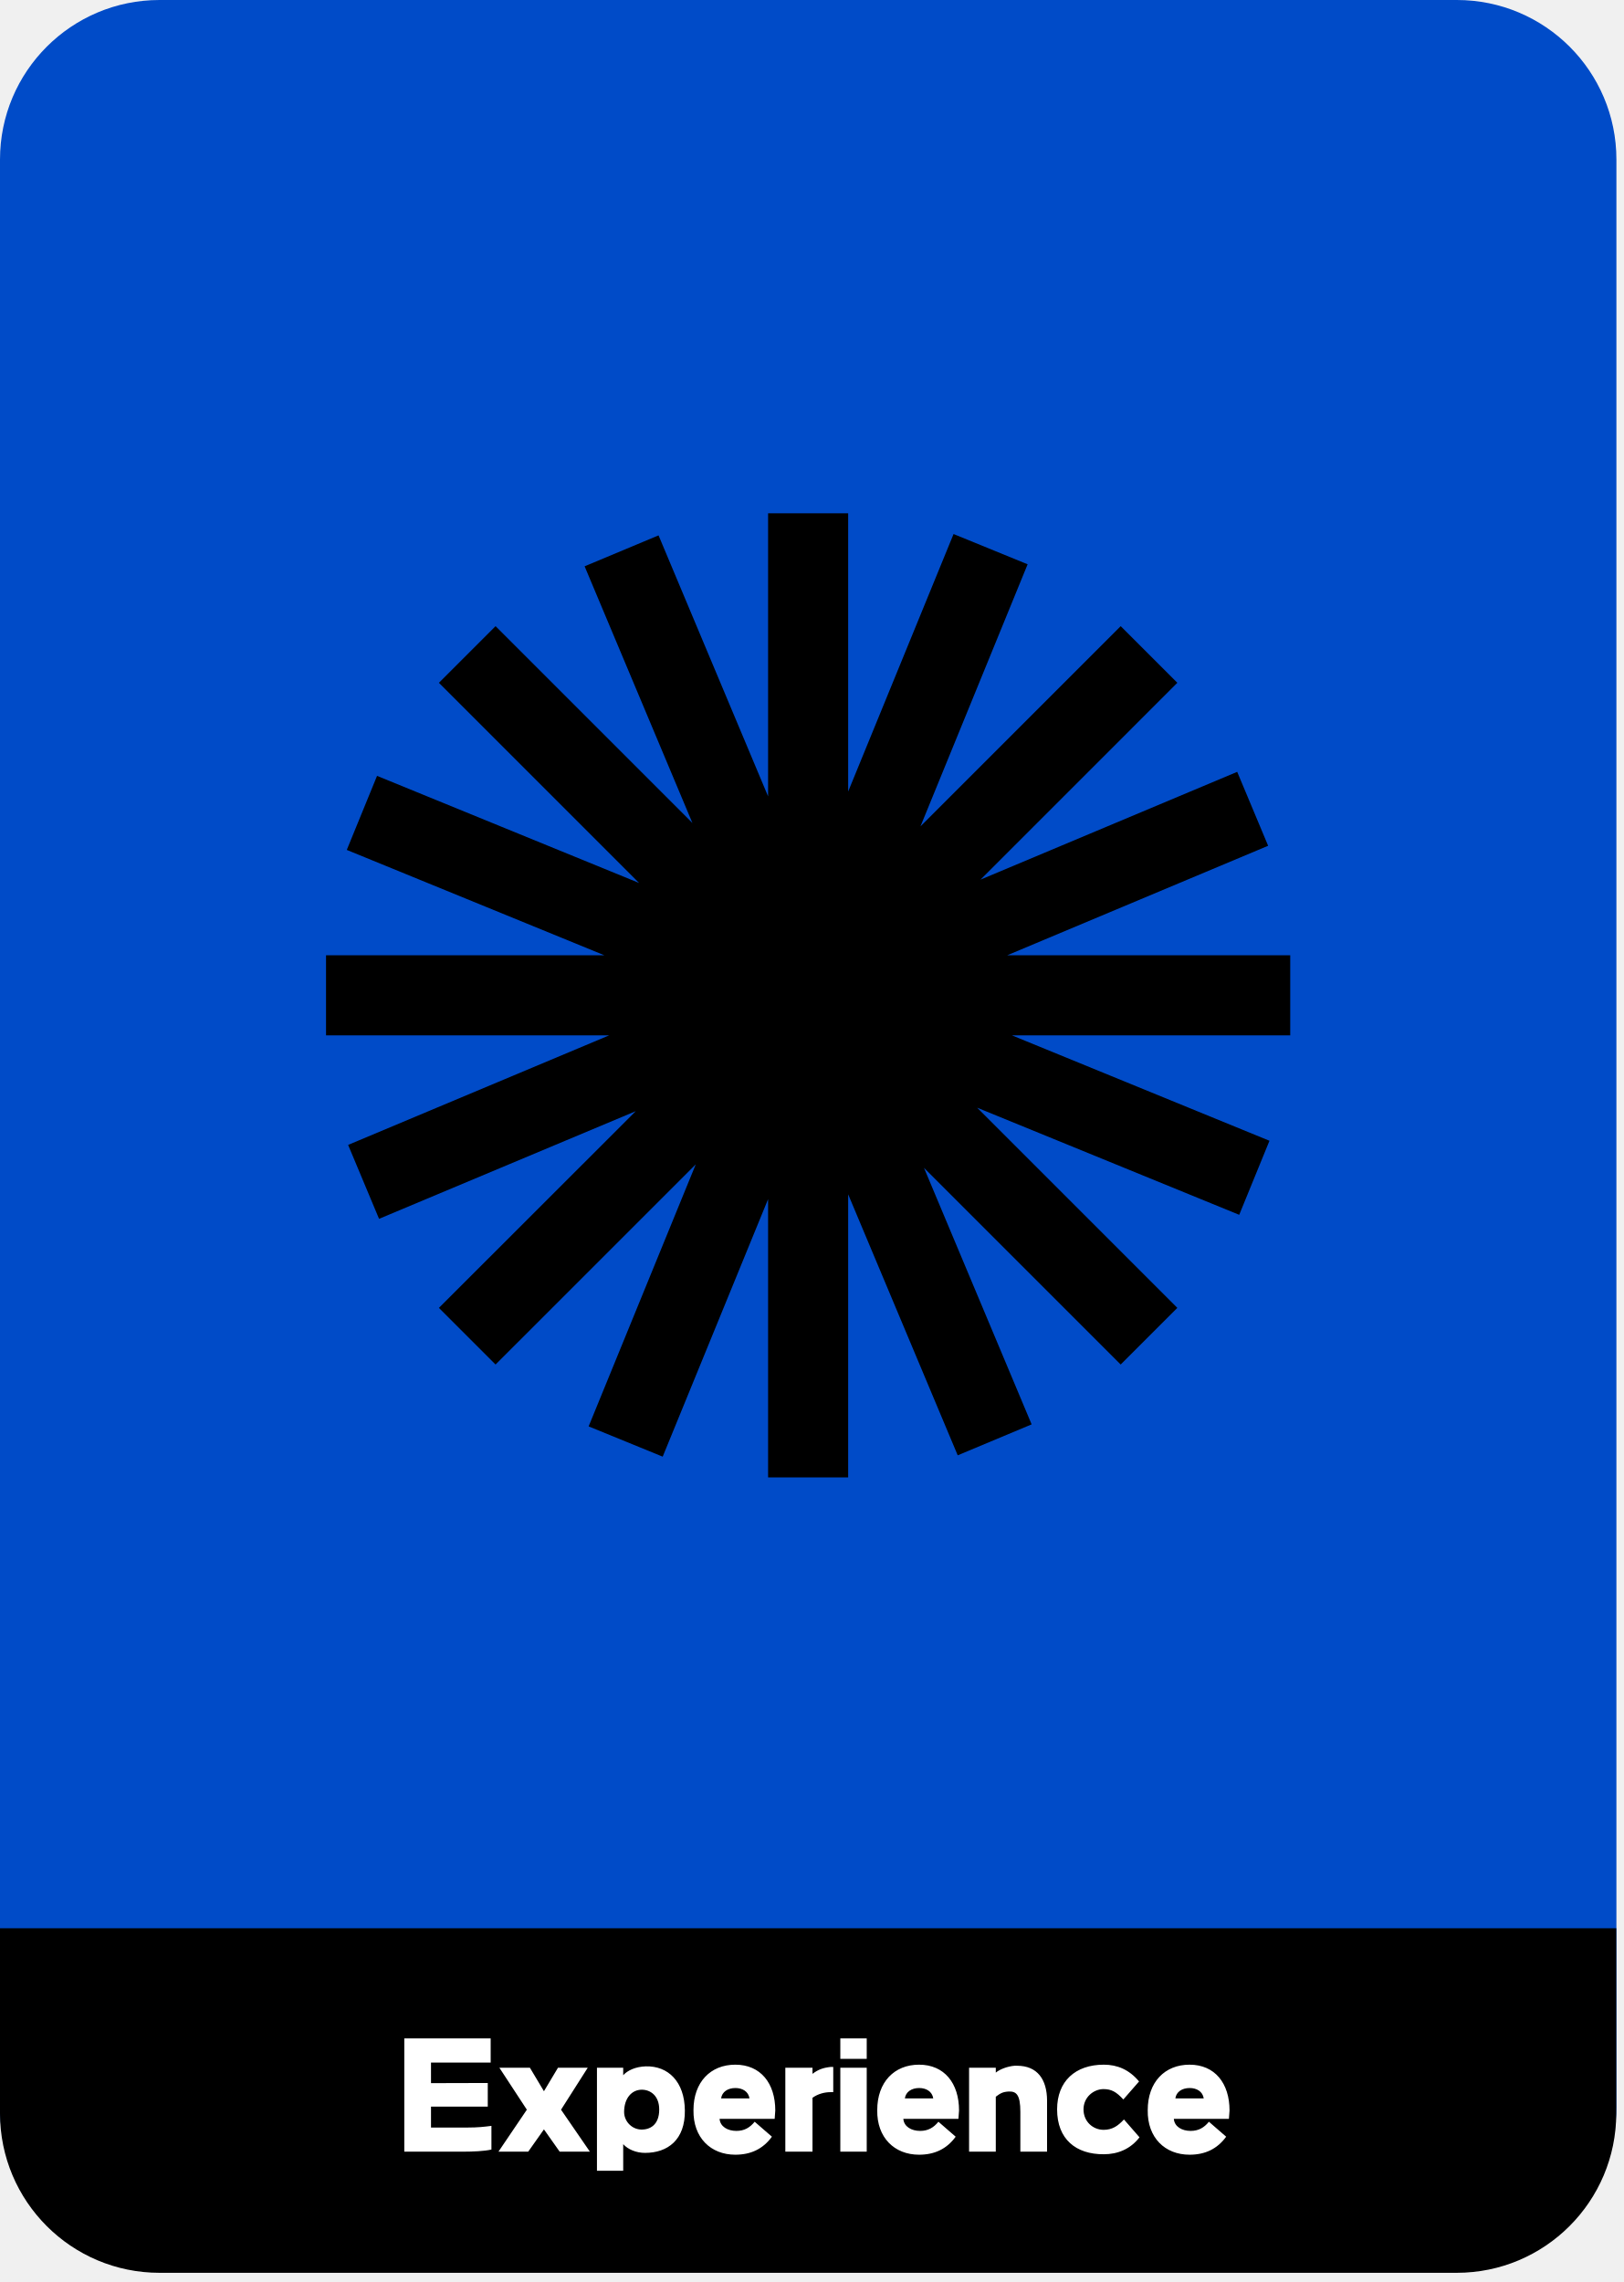
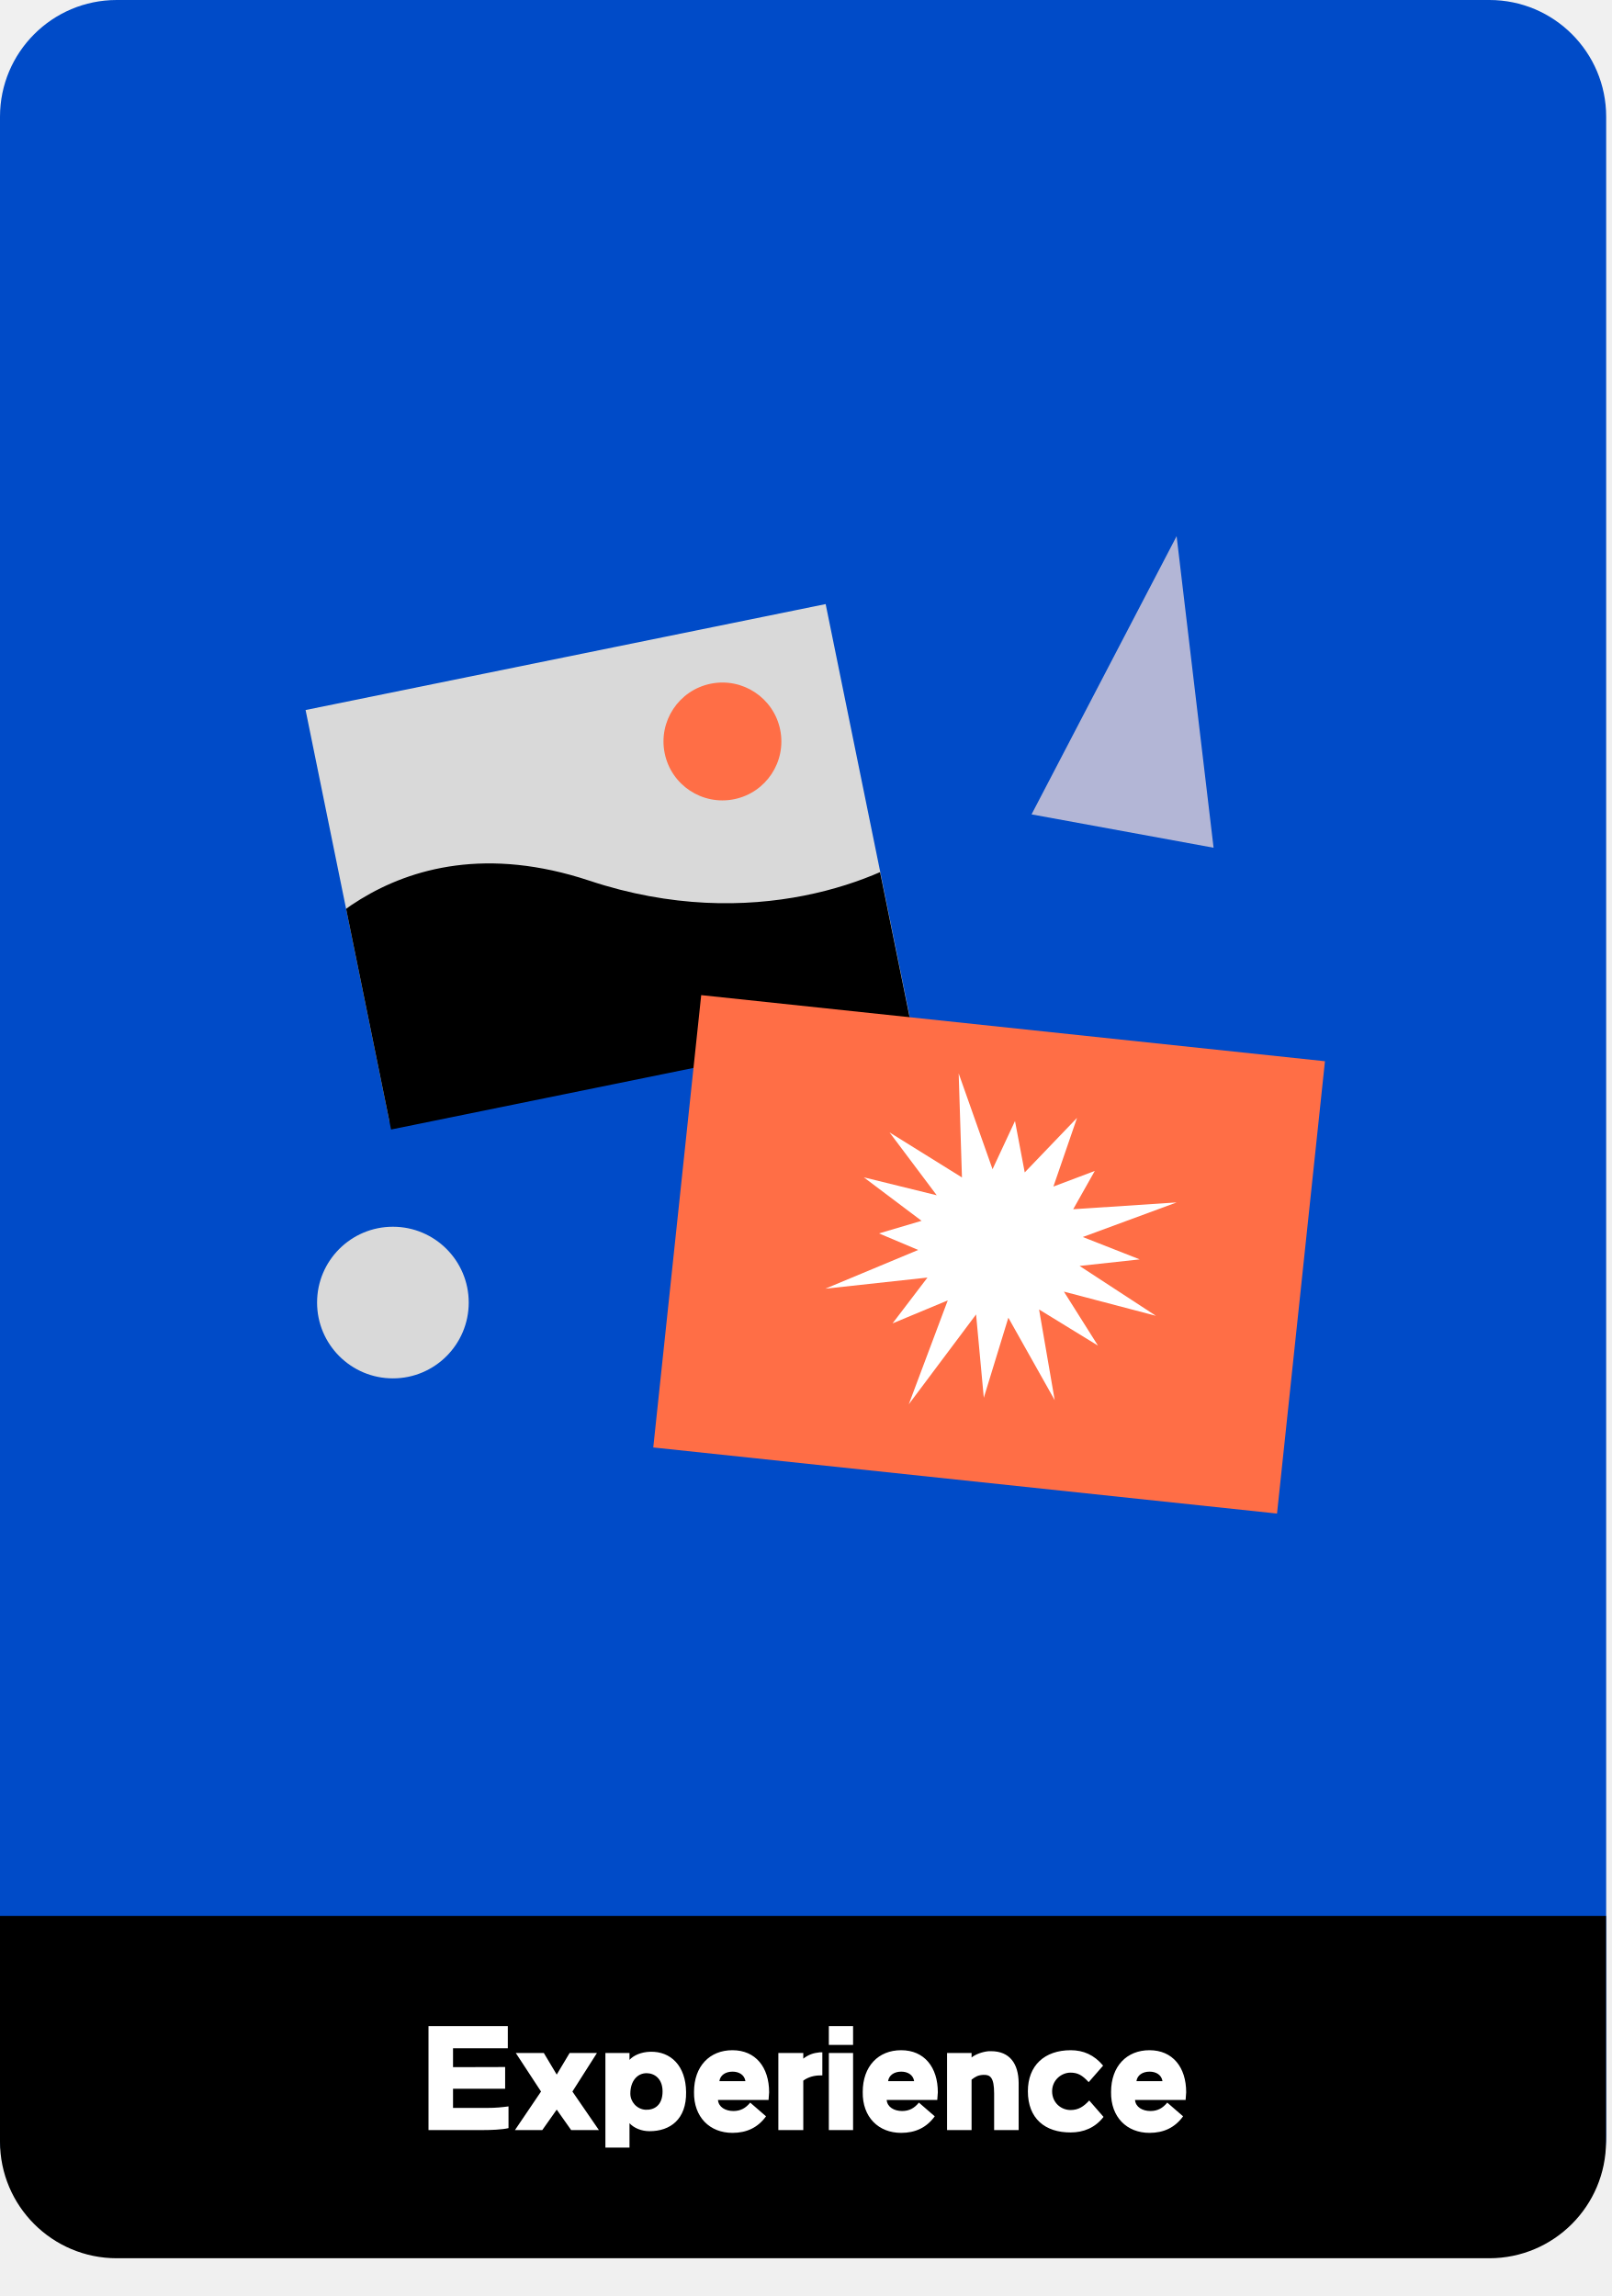
- <svg xmlns="http://www.w3.org/2000/svg" width="234" height="329" viewBox="0 0 234 329" fill="none">
-   <rect width="233.022" height="326.767" rx="23" fill="#004BC8" />
-   <path fill-rule="evenodd" clip-rule="evenodd" d="M233 278V304.675C233 317.377 222.703 327.675 210 327.675H23C10.297 327.675 0 317.377 0 304.675V278H233Z" fill="black" />
-   <path d="M70.735 297.36H62.133V300.33L70.317 300.308V303.718H62.133V306.732H67.347C68.953 306.732 69.811 306.622 70.845 306.49V309.9C69.877 310.142 68.095 310.208 66.841 310.208H58.283V293.884H70.735V297.36ZM71.991 298.108H76.391L78.415 301.496L80.439 298.108H84.729L80.879 304.158L85.037 310.208H80.681L78.415 306.996L76.149 310.208H71.859L75.951 304.158L71.991 298.108ZM92.987 310.384C91.733 310.384 90.545 309.9 89.841 309.13V312.958H86.057V298.108H89.841V299.186C90.479 298.482 91.645 297.954 93.097 297.91C96.309 297.822 98.685 300.11 98.729 304.246C98.795 308.514 96.243 310.384 92.987 310.384ZM92.349 307.018C93.691 307.084 95.033 306.358 95.033 304.136C95.033 302.112 93.735 301.276 92.525 301.276C91.051 301.276 89.973 302.53 89.973 304.488C89.973 305.764 90.985 306.93 92.349 307.018ZM99.972 304.224C99.972 300.176 102.436 297.668 106 297.668C109.652 297.668 111.764 300.352 111.764 304.268L111.676 305.478H103.734C103.822 306.6 104.9 307.216 106.154 307.216C107.298 307.216 108.09 306.754 108.794 305.896L111.28 308.052C109.982 309.834 108.222 310.648 106 310.648C102.458 310.648 99.906 308.184 99.972 304.224ZM108.046 302.53C107.892 301.518 107.012 301.034 106.022 301.034C104.922 301.034 104.086 301.584 103.954 302.53H108.046ZM120.121 297.998V301.628H119.769C118.867 301.628 117.921 301.87 117.129 302.442V310.208H113.213V298.108H117.129V298.988C117.943 298.372 118.669 298.108 119.725 297.998H120.121ZM121.141 298.108H124.947V310.208H121.141V298.108ZM124.947 296.832H121.141V293.884H124.947V296.832ZM126.463 304.224C126.463 300.176 128.927 297.668 132.491 297.668C136.143 297.668 138.255 300.352 138.255 304.268L138.167 305.478H130.225C130.313 306.6 131.391 307.216 132.645 307.216C133.789 307.216 134.581 306.754 135.285 305.896L137.771 308.052C136.473 309.834 134.713 310.648 132.491 310.648C128.949 310.648 126.397 308.184 126.463 304.224ZM134.537 302.53C134.383 301.518 133.503 301.034 132.513 301.034C131.413 301.034 130.577 301.584 130.445 302.53H134.537ZM139.703 310.208V298.108H143.553V298.812C144.103 298.35 145.203 297.91 146.259 297.822H146.611C149.559 297.822 150.923 299.802 150.945 302.816V310.208H147.095V304.466C147.095 301.936 146.479 301.496 145.401 301.54C144.565 301.584 144.191 301.804 143.553 302.288V310.208H139.703ZM152.393 304.114C152.393 300.066 155.011 297.668 159.125 297.668C161.083 297.668 162.799 298.394 164.207 300.088L161.941 302.684C160.929 301.584 160.225 301.188 159.059 301.188C157.629 301.21 156.199 302.376 156.199 304.114C156.199 305.896 157.585 307.062 159.103 307.062C160.357 307.062 161.171 306.49 162.029 305.566L164.273 308.14C162.953 309.856 161.105 310.582 159.125 310.582C155.099 310.604 152.393 308.404 152.393 304.114ZM165.457 304.224C165.457 300.176 167.921 297.668 171.485 297.668C175.137 297.668 177.249 300.352 177.249 304.268L177.161 305.478H169.219C169.307 306.6 170.385 307.216 171.639 307.216C172.783 307.216 173.575 306.754 174.279 305.896L176.765 308.052C175.467 309.834 173.707 310.648 171.485 310.648C167.943 310.648 165.391 308.184 165.457 304.224ZM173.531 302.53C173.377 301.518 172.497 301.034 171.507 301.034C170.407 301.034 169.571 301.584 169.439 302.53H173.531Z" fill="white" />
-   <g clip-path="url(#clip0_576_990)">
-     <path d="M122.272 213V172.188L138.064 209.815L148.721 205.355L133.199 168.366L161.559 196.725L169.725 188.559L140.864 159.697L178.645 175.142L183.008 164.466L145.883 149.272H186V137.728H145.188L182.815 121.936L178.355 111.279L141.346 126.82L169.725 98.441L161.559 90.275L132.697 119.136L148.142 81.355L137.466 76.992L122.272 114.117V74H110.728V114.812L94.936 77.185L84.279 81.645L99.82 118.654L71.441 90.275L63.275 98.441L92.136 127.303L54.355 111.858L49.992 122.534L87.136 137.728H47V149.272H87.812L50.185 165.064L54.645 175.721L91.654 160.199L63.275 188.559L71.441 196.725L100.303 167.864L84.858 205.645L95.534 210.008L110.728 172.883V213H122.272Z" fill="black" />
+ <svg xmlns="http://www.w3.org/2000/svg" width="207" height="295" viewBox="0 0 207 295" fill="none">
+   <rect width="206.342" height="289.352" rx="15" fill="#004BC8" />
+   <path fill-rule="evenodd" clip-rule="evenodd" d="M206.322 246.164V275.15C206.322 283.434 199.606 290.15 191.322 290.15H15C6.716 290.15 0 283.434 0 275.15V246.164H206.322Z" fill="black" />
+   <rect x="39.258" y="91.227" width="68.184" height="54.016" transform="rotate(-11.5152 39.2578 91.2266)" fill="#D9D9D9" />
+   <mask id="mask0_1385_281" style="mask-type:alpha" maskUnits="userSpaceOnUse" x="36" y="66" width="82" height="80">
+     <rect x="36.961" y="79.945" width="68.156" height="66.519" transform="rotate(-11.5152 36.9609 79.9453)" fill="#D9D9D9" />
+   </mask>
+   <g mask="url(#mask0_1385_281)">
+     <path d="M75.731 113.157C49.47 104.433 36.789 124.126 36.203 125.349L28.08 152.393L126.136 140.695L125.474 130.619L119.55 108.369C113.698 112.873 96.74 120.136 75.731 113.157Z" fill="black" />
  </g>
-   <defs>
-     <clipPath id="clip0_576_990">
-       <rect width="139" height="139" fill="white" transform="translate(47 74)" />
-     </clipPath>
-   </defs>
+   <circle cx="92.809" cy="95.267" r="7.571" transform="rotate(-11.5152 92.8093 95.2669)" fill="#FF6E46" />
+   <rect x="90.082" y="127.859" width="80.581" height="58.443" transform="rotate(6.04876 90.082 127.859)" fill="#FF6E46" />
+   <path d="M138.689 162.653L146.415 161.811L139.102 158.937L151.159 154.493L137.87 155.368L140.643 150.449L135.328 152.454L138.364 143.63L131.644 150.637L130.395 144.034L127.509 150.225L123.16 137.92L123.58 151.284L114.279 145.497L120.341 153.574L110.971 151.268L118.393 156.856L112.92 158.474L117.959 160.6L106.024 165.577L119.15 164.146L114.665 170.034L121.757 167.079L116.748 180.429L125.394 168.885L126.387 179.591L129.54 169.304L135.496 179.899L133.487 168.247L141.052 172.89L136.677 165.952L148.499 169.06L138.689 162.653Z" fill="white" />
+   <circle cx="50.475" cy="167.358" r="9.741" fill="#D9D9D9" />
+   <path d="M151.157 68.888L155.905 108.919L132.521 104.634L151.157 68.888Z" fill="#FFE4DC" fill-opacity="0.7" />
+   <path d="M65.237 263.168H58.199V265.598L64.895 265.58V268.37H58.199V270.836H62.465C63.779 270.836 64.481 270.746 65.327 270.638V273.428C64.535 273.626 63.077 273.68 62.051 273.68H55.049V260.324H65.237V263.168ZM66.265 263.78H69.865L71.521 266.552L73.177 263.78H76.687L73.537 268.73L76.939 273.68H73.375L71.521 271.052L69.667 273.68H66.157L69.505 268.73L66.265 263.78ZM83.444 273.824C82.418 273.824 81.446 273.428 80.87 272.798V275.93H77.774V263.78H80.87V264.662C81.392 264.086 82.346 263.654 83.534 263.618C86.162 263.546 88.106 265.418 88.142 268.802C88.196 272.294 86.108 273.824 83.444 273.824ZM82.922 271.07C84.02 271.124 85.118 270.53 85.118 268.712C85.118 267.056 84.056 266.372 83.066 266.372C81.86 266.372 80.978 267.398 80.978 269C80.978 270.044 81.806 270.998 82.922 271.07ZM89.159 268.784C89.159 265.472 91.175 263.42 94.091 263.42C97.079 263.42 98.807 265.616 98.807 268.82L98.735 269.81H92.237C92.309 270.728 93.191 271.232 94.217 271.232C95.153 271.232 95.801 270.854 96.377 270.152L98.411 271.916C97.349 273.374 95.909 274.04 94.091 274.04C91.193 274.04 89.105 272.024 89.159 268.784ZM95.765 267.398C95.639 266.57 94.919 266.174 94.109 266.174C93.209 266.174 92.525 266.624 92.417 267.398H95.765ZM105.644 263.69V266.66H105.356C104.618 266.66 103.844 266.858 103.196 267.326V273.68H99.993V263.78H103.196V264.5C103.862 263.996 104.456 263.78 105.32 263.69H105.644ZM106.479 263.78H109.593V273.68H106.479V263.78ZM109.593 262.736H106.479V260.324H109.593V262.736ZM110.833 268.784C110.833 265.472 112.849 263.42 115.765 263.42C118.753 263.42 120.481 265.616 120.481 268.82L120.409 269.81H113.911C113.983 270.728 114.865 271.232 115.891 271.232C116.827 271.232 117.475 270.854 118.051 270.152L120.085 271.916C119.023 273.374 117.583 274.04 115.765 274.04C112.867 274.04 110.779 272.024 110.833 268.784ZM117.439 267.398C117.313 266.57 116.593 266.174 115.783 266.174C114.883 266.174 114.199 266.624 114.091 267.398H117.439ZM121.666 273.68V263.78H124.816V264.356C125.266 263.978 126.166 263.618 127.03 263.546H127.318C129.73 263.546 130.846 265.166 130.864 267.632V273.68H127.714V268.982C127.714 266.912 127.21 266.552 126.328 266.588C125.644 266.624 125.338 266.804 124.816 267.2V273.68H121.666ZM132.049 268.694C132.049 265.382 134.191 263.42 137.557 263.42C139.159 263.42 140.563 264.014 141.715 265.4L139.861 267.524C139.033 266.624 138.457 266.3 137.503 266.3C136.333 266.318 135.163 267.272 135.163 268.694C135.163 270.152 136.297 271.106 137.539 271.106C138.565 271.106 139.231 270.638 139.933 269.882L141.769 271.988C140.689 273.392 139.177 273.986 137.557 273.986C134.263 274.004 132.049 272.204 132.049 268.694ZM142.737 268.784C142.737 265.472 144.753 263.42 147.669 263.42C150.657 263.42 152.385 265.616 152.385 268.82L152.313 269.81H145.815C145.887 270.728 146.769 271.232 147.795 271.232C148.731 271.232 149.379 270.854 149.955 270.152L151.989 271.916C150.927 273.374 149.487 274.04 147.669 274.04C144.771 274.04 142.683 272.024 142.737 268.784ZM149.343 267.398C149.217 266.57 148.497 266.174 147.687 266.174C146.787 266.174 146.103 266.624 145.995 267.398H149.343Z" fill="white" />
</svg>
